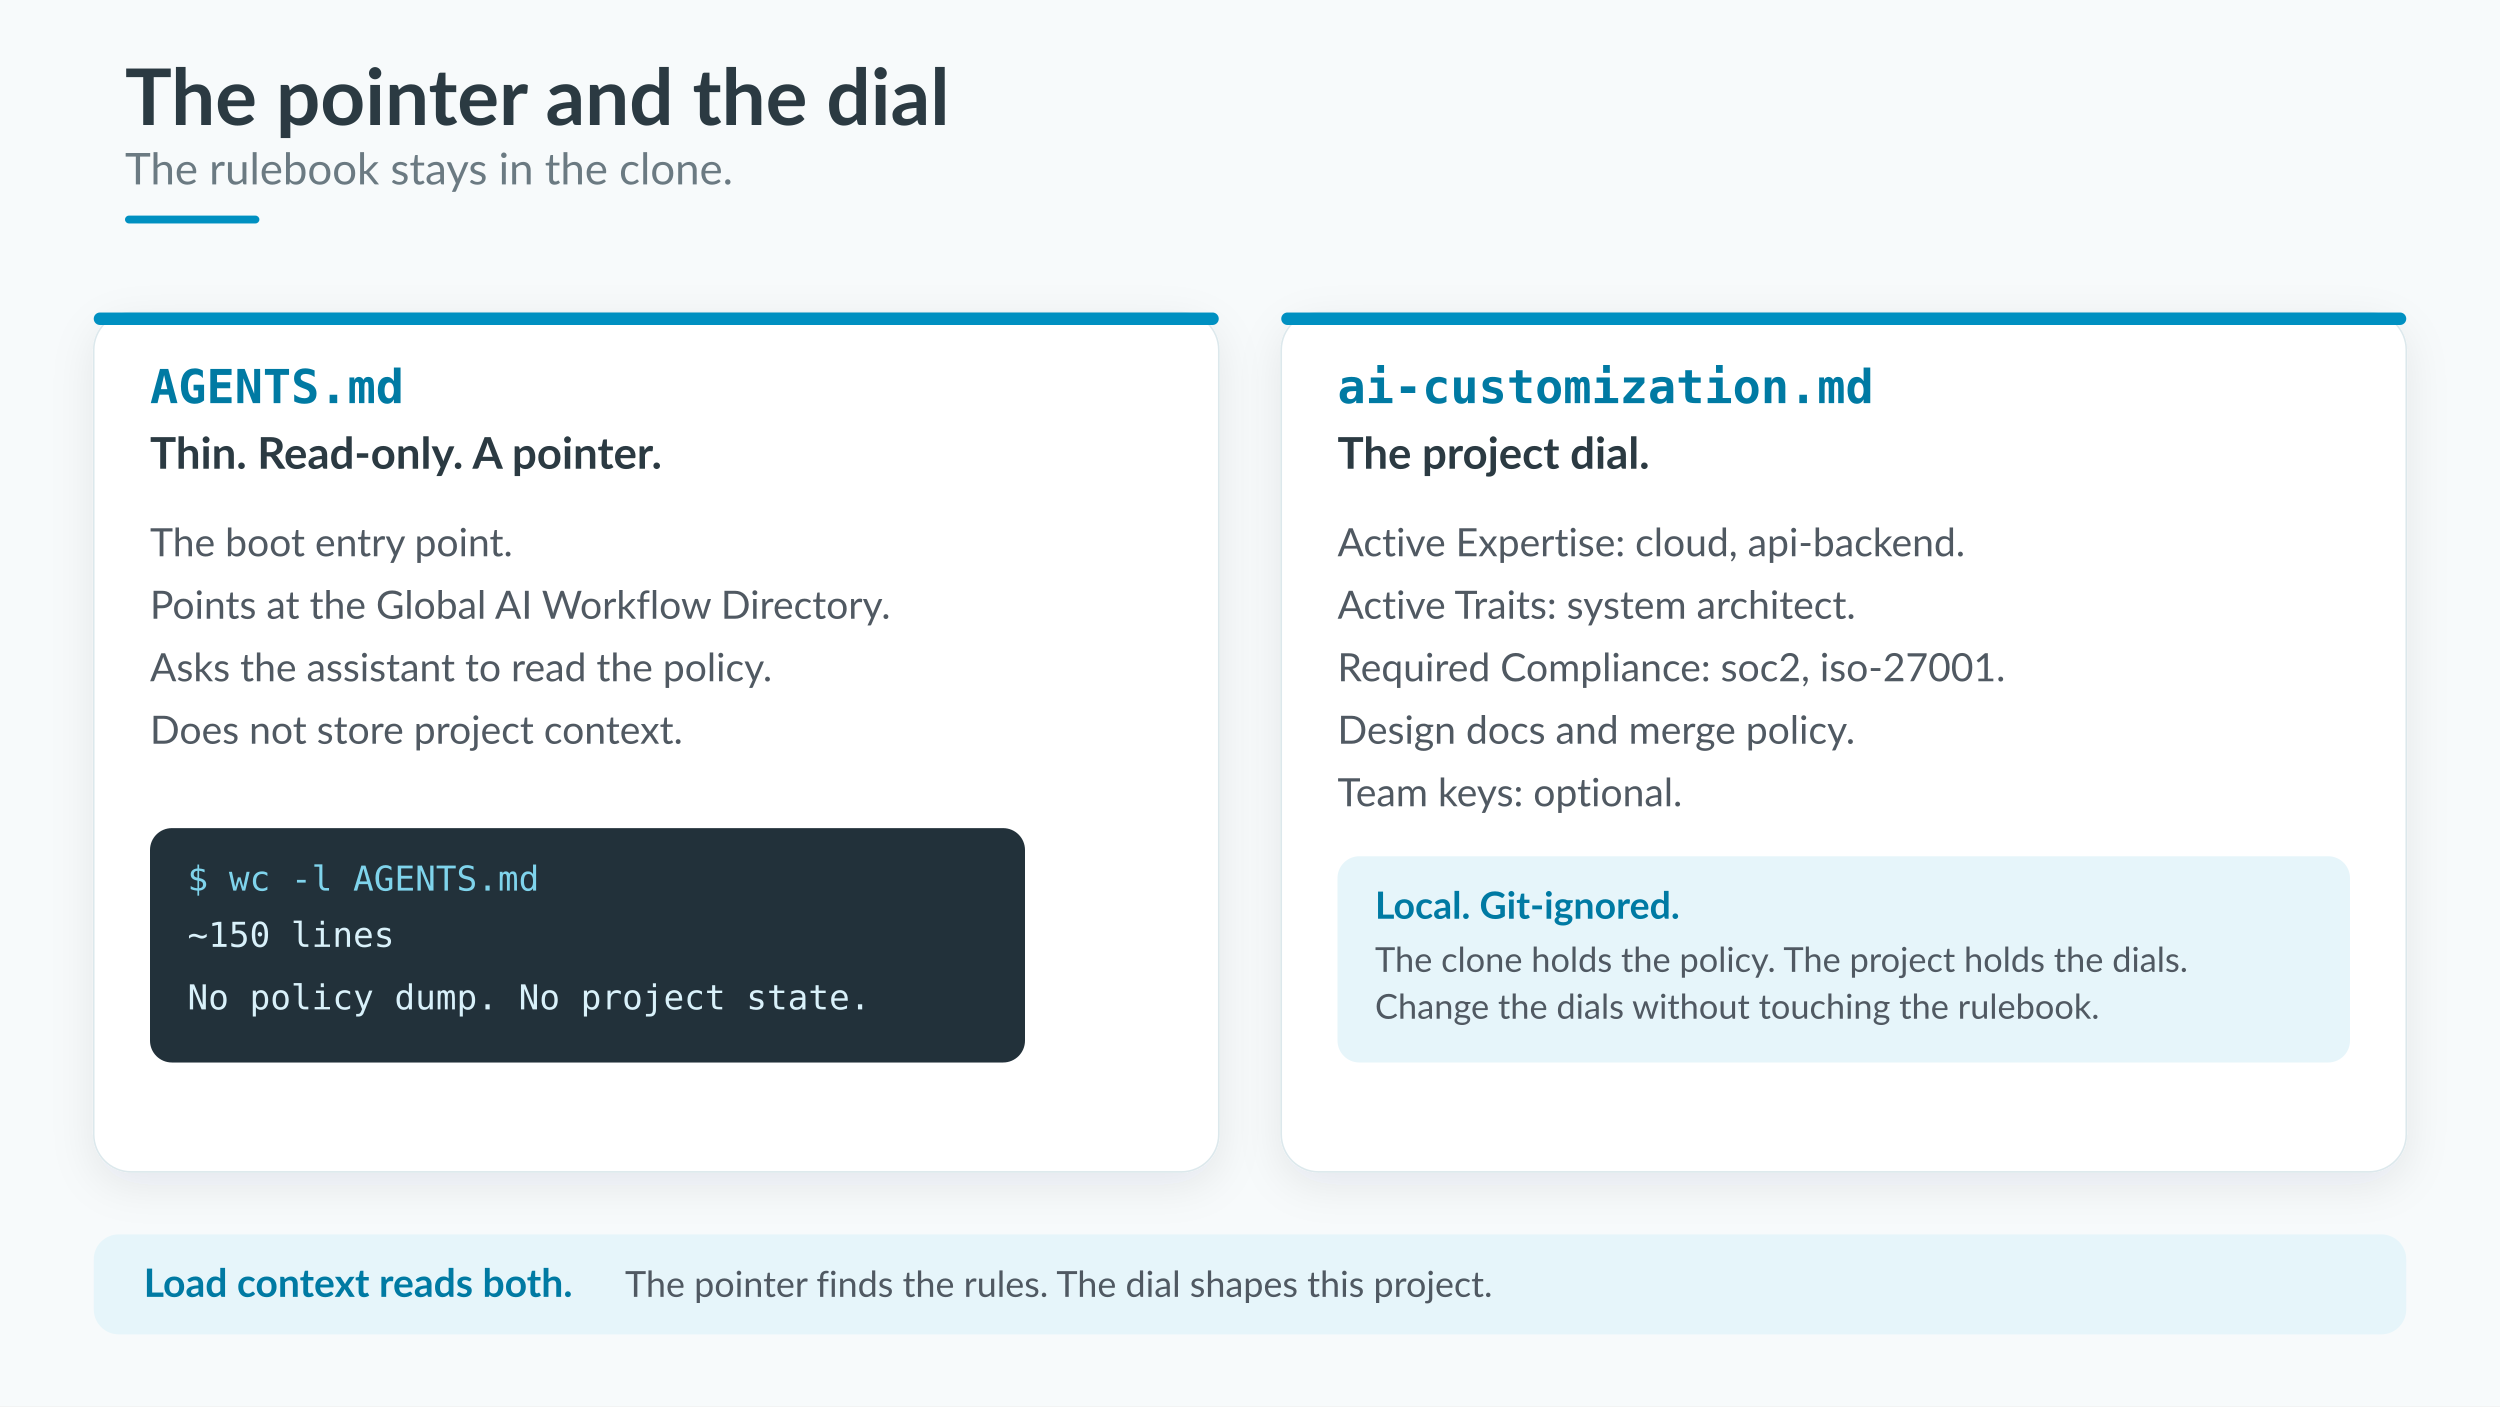
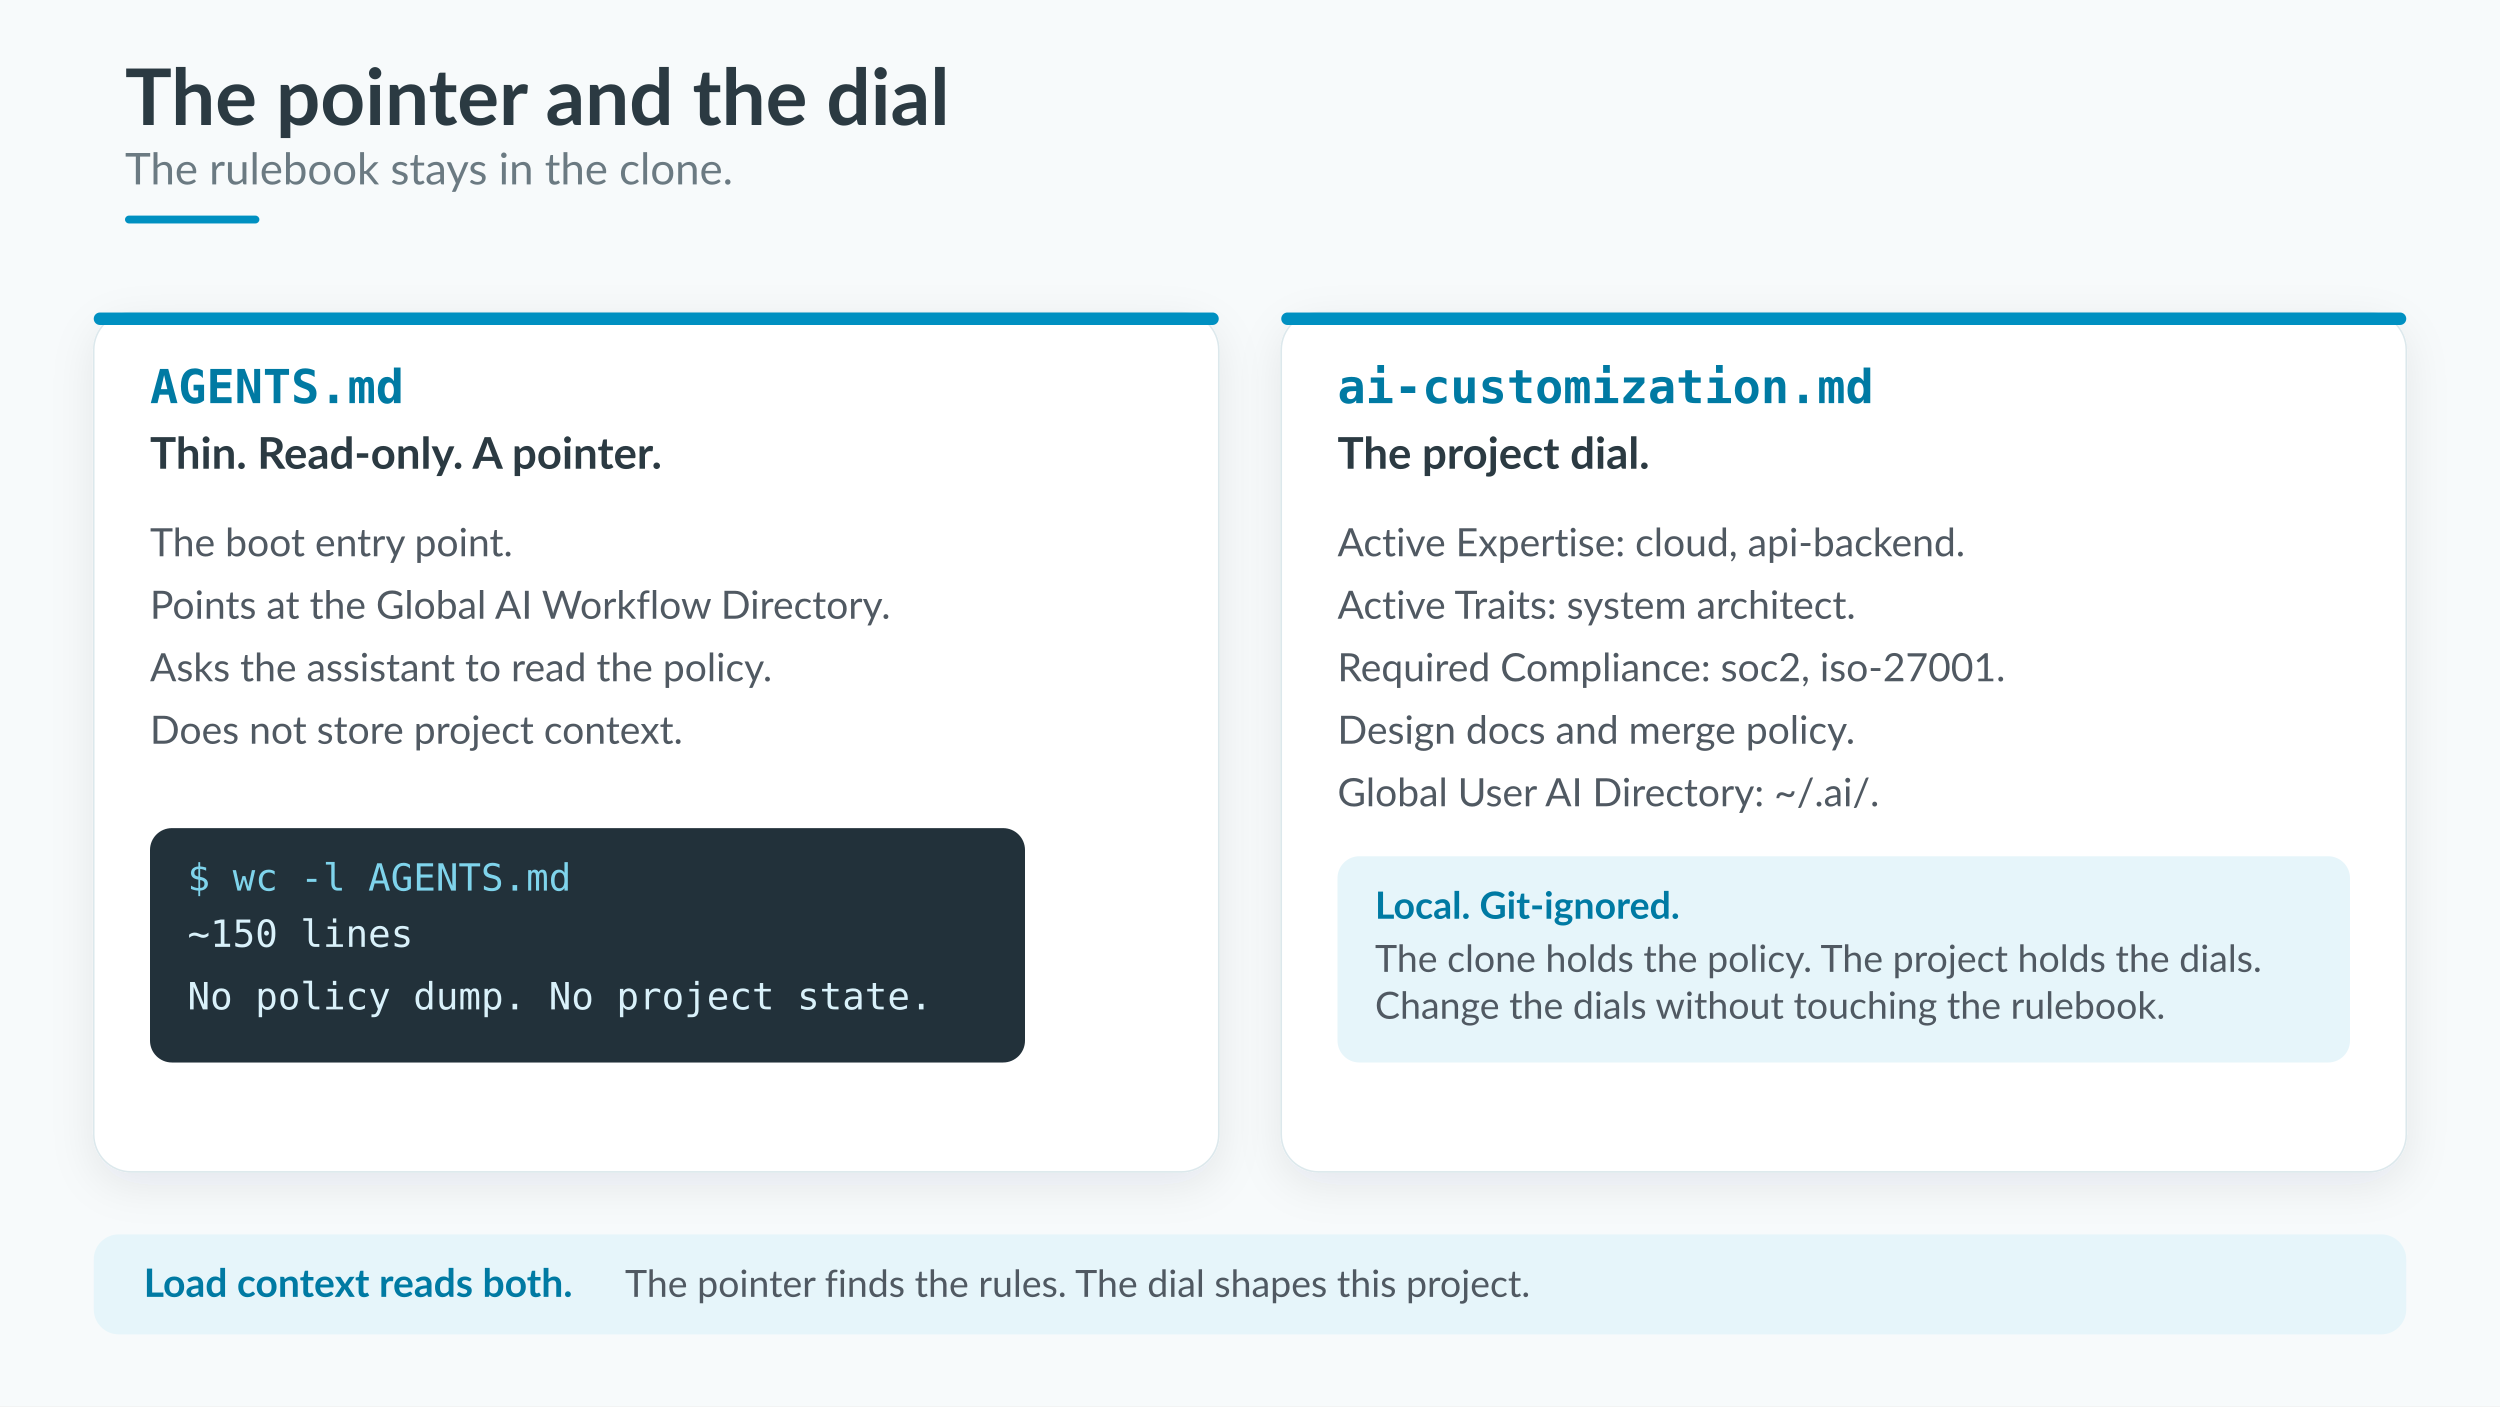
<svg xmlns="http://www.w3.org/2000/svg" viewBox="0 0 1600 900" width="1600" height="900" role="img" aria-labelledby="title desc">
  <defs>
    <filter id="shadow" x="-15%" y="-15%" width="130%" height="130%">
      <feDropShadow dx="0" dy="8" stdDeviation="14" flood-color="#22313A" flood-opacity="0.08" />
    </filter>
  </defs>
  <rect width="1600" height="900" fill="#F7FAFB" />
  <text x="80" y="80" font-family="Lato, Arial, sans-serif" font-size="50" font-weight="700" fill="#2B3A42">The pointer and the dial</text>
  <text x="80" y="118" font-family="Lato, Arial, sans-serif" font-size="28" fill="#6B7A82">The rulebook stays in the clone.</text>
  <rect x="80" y="138" width="86" height="5" rx="2.5" fill="#0090C1" />
  <rect x="60" y="200" width="720" height="550" rx="24" fill="#FFFFFF" stroke="#DCE8EC" filter="url(#shadow)" />
  <rect x="60" y="200" width="720" height="8" rx="4" fill="#0090C1" />
  <text x="96" y="258" font-family="ui-monospace, SFMono-Regular, Menlo, Consolas, monospace" font-size="30" font-weight="700" fill="#007AA3">AGENTS.md</text>
  <text x="96" y="300" font-family="Lato, Arial, sans-serif" font-size="28" font-weight="700" fill="#2B3A42">Thin. Read-only. A pointer.</text>
  <g font-family="Lato, Arial, sans-serif" font-size="25" fill="#505962">
    <text x="96" y="356">The boot entry point.</text>
    <text x="96" y="396">Points at the Global AI Workflow Directory.</text>
    <text x="96" y="436">Asks the assistant to read the policy.</text>
    <text x="96" y="476">Does not store project context.</text>
  </g>
  <rect x="96" y="530" width="560" height="150" rx="14" fill="#22313A" />
-   <text x="120" y="570" font-family="ui-monospace, SFMono-Regular, Menlo, Consolas, monospace" font-size="22" fill="#7FD4EC">$ wc -l AGENTS.md</text>
-   <text x="120" y="606" font-family="ui-monospace, SFMono-Regular, Menlo, Consolas, monospace" font-size="22" fill="#D9F1FA">~150 lines</text>
-   <text x="120" y="646" font-family="ui-monospace, SFMono-Regular, Menlo, Consolas, monospace" font-size="22" fill="#D9F1FA">No policy dump. No project state.</text>
+   <text x="120" y="570" font-family="ui-monospace, SFMono-Regular, Menlo, Consolas, monospace" font-size="24" fill="#7FD4EC">$ wc -l AGENTS.md</text>
+   <text x="120" y="606" font-family="ui-monospace, SFMono-Regular, Menlo, Consolas, monospace" font-size="24" fill="#D9F1FA">~150 lines</text>
+   <text x="120" y="646" font-family="ui-monospace, SFMono-Regular, Menlo, Consolas, monospace" font-size="24" fill="#D9F1FA">No policy dump. No project state.</text>
  <rect x="820" y="200" width="720" height="550" rx="24" fill="#FFFFFF" stroke="#DCE8EC" filter="url(#shadow)" />
  <rect x="820" y="200" width="720" height="8" rx="4" fill="#0090C1" />
  <text x="856" y="258" font-family="ui-monospace, SFMono-Regular, Menlo, Consolas, monospace" font-size="30" font-weight="700" fill="#007AA3">ai-customization.md</text>
  <text x="856" y="300" font-family="Lato, Arial, sans-serif" font-size="28" font-weight="700" fill="#2B3A42">The project dial.</text>
  <g font-family="Lato, Arial, sans-serif" font-size="25" fill="#505962">
    <text x="856" y="356">Active Expertise: cloud, api-backend.</text>
    <text x="856" y="396">Active Traits: system architect.</text>
    <text x="856" y="436">Required Compliance: soc2, iso-27001.</text>
    <text x="856" y="476">Design docs and merge policy.</text>
-     <text x="856" y="516">Team keys: optional.</text>
+     <text x="856" y="516">Global User AI Directory: ~/.ai/.</text>
  </g>
  <rect x="856" y="548" width="648" height="132" rx="14" fill="#E6F5FA" />
  <text x="880" y="588" font-family="Lato, Arial, sans-serif" font-size="24" font-weight="700" fill="#007AA3">Local. Git-ignored.</text>
-   <text x="880" y="622" font-family="Lato, Arial, sans-serif" font-size="22" fill="#505962">The clone holds the policy. The project holds the dials.</text>
-   <text x="880" y="652" font-family="Lato, Arial, sans-serif" font-size="22" fill="#505962">Change the dials without touching the rulebook.</text>
+   <text x="880" y="622" font-family="Lato, Arial, sans-serif" font-size="24" fill="#505962">The clone holds the policy. The project holds the dials.</text>
+   <text x="880" y="652" font-family="Lato, Arial, sans-serif" font-size="24" fill="#505962">Change the dials without touching the rulebook.</text>
  <rect x="60" y="790" width="1480" height="64" rx="16" fill="#E6F5FA" />
  <text x="92" y="830" font-family="Lato, Arial, sans-serif" font-size="25" font-weight="700" fill="#007AA3">Load context reads both.</text>
-   <text x="400" y="830" font-family="Lato, Arial, sans-serif" font-size="23" fill="#505962">The pointer finds the rules. The dial shapes this project.</text>
+   <text x="400" y="830" font-family="Lato, Arial, sans-serif" font-size="24" fill="#505962">The pointer finds the rules. The dial shapes this project.</text>
</svg>
